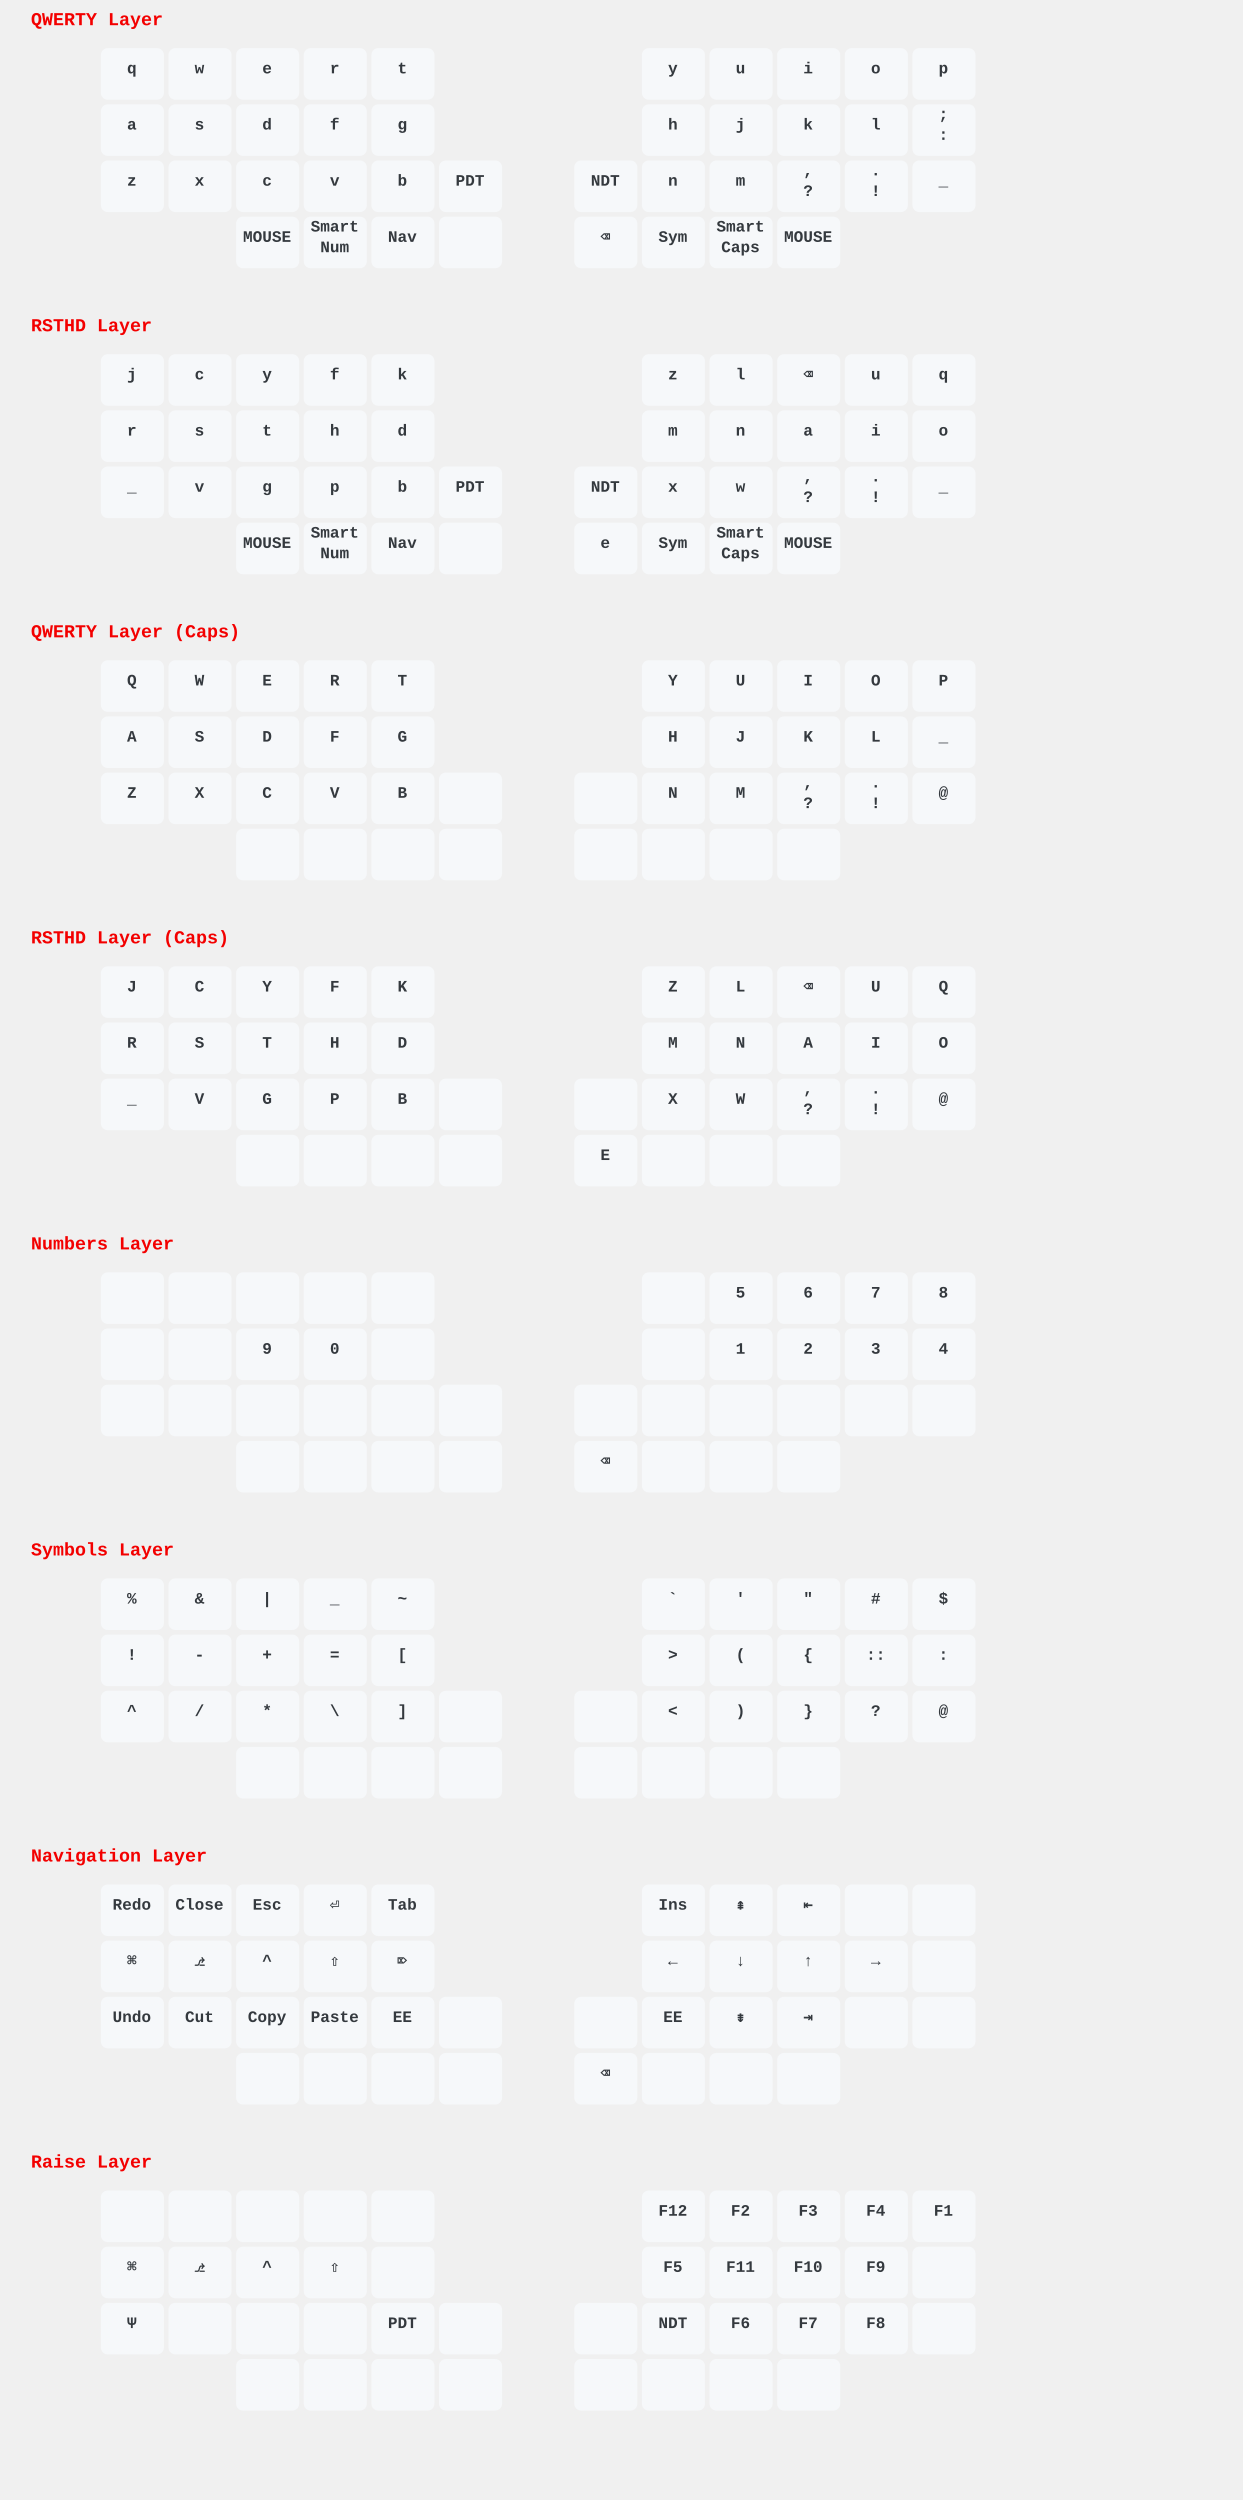
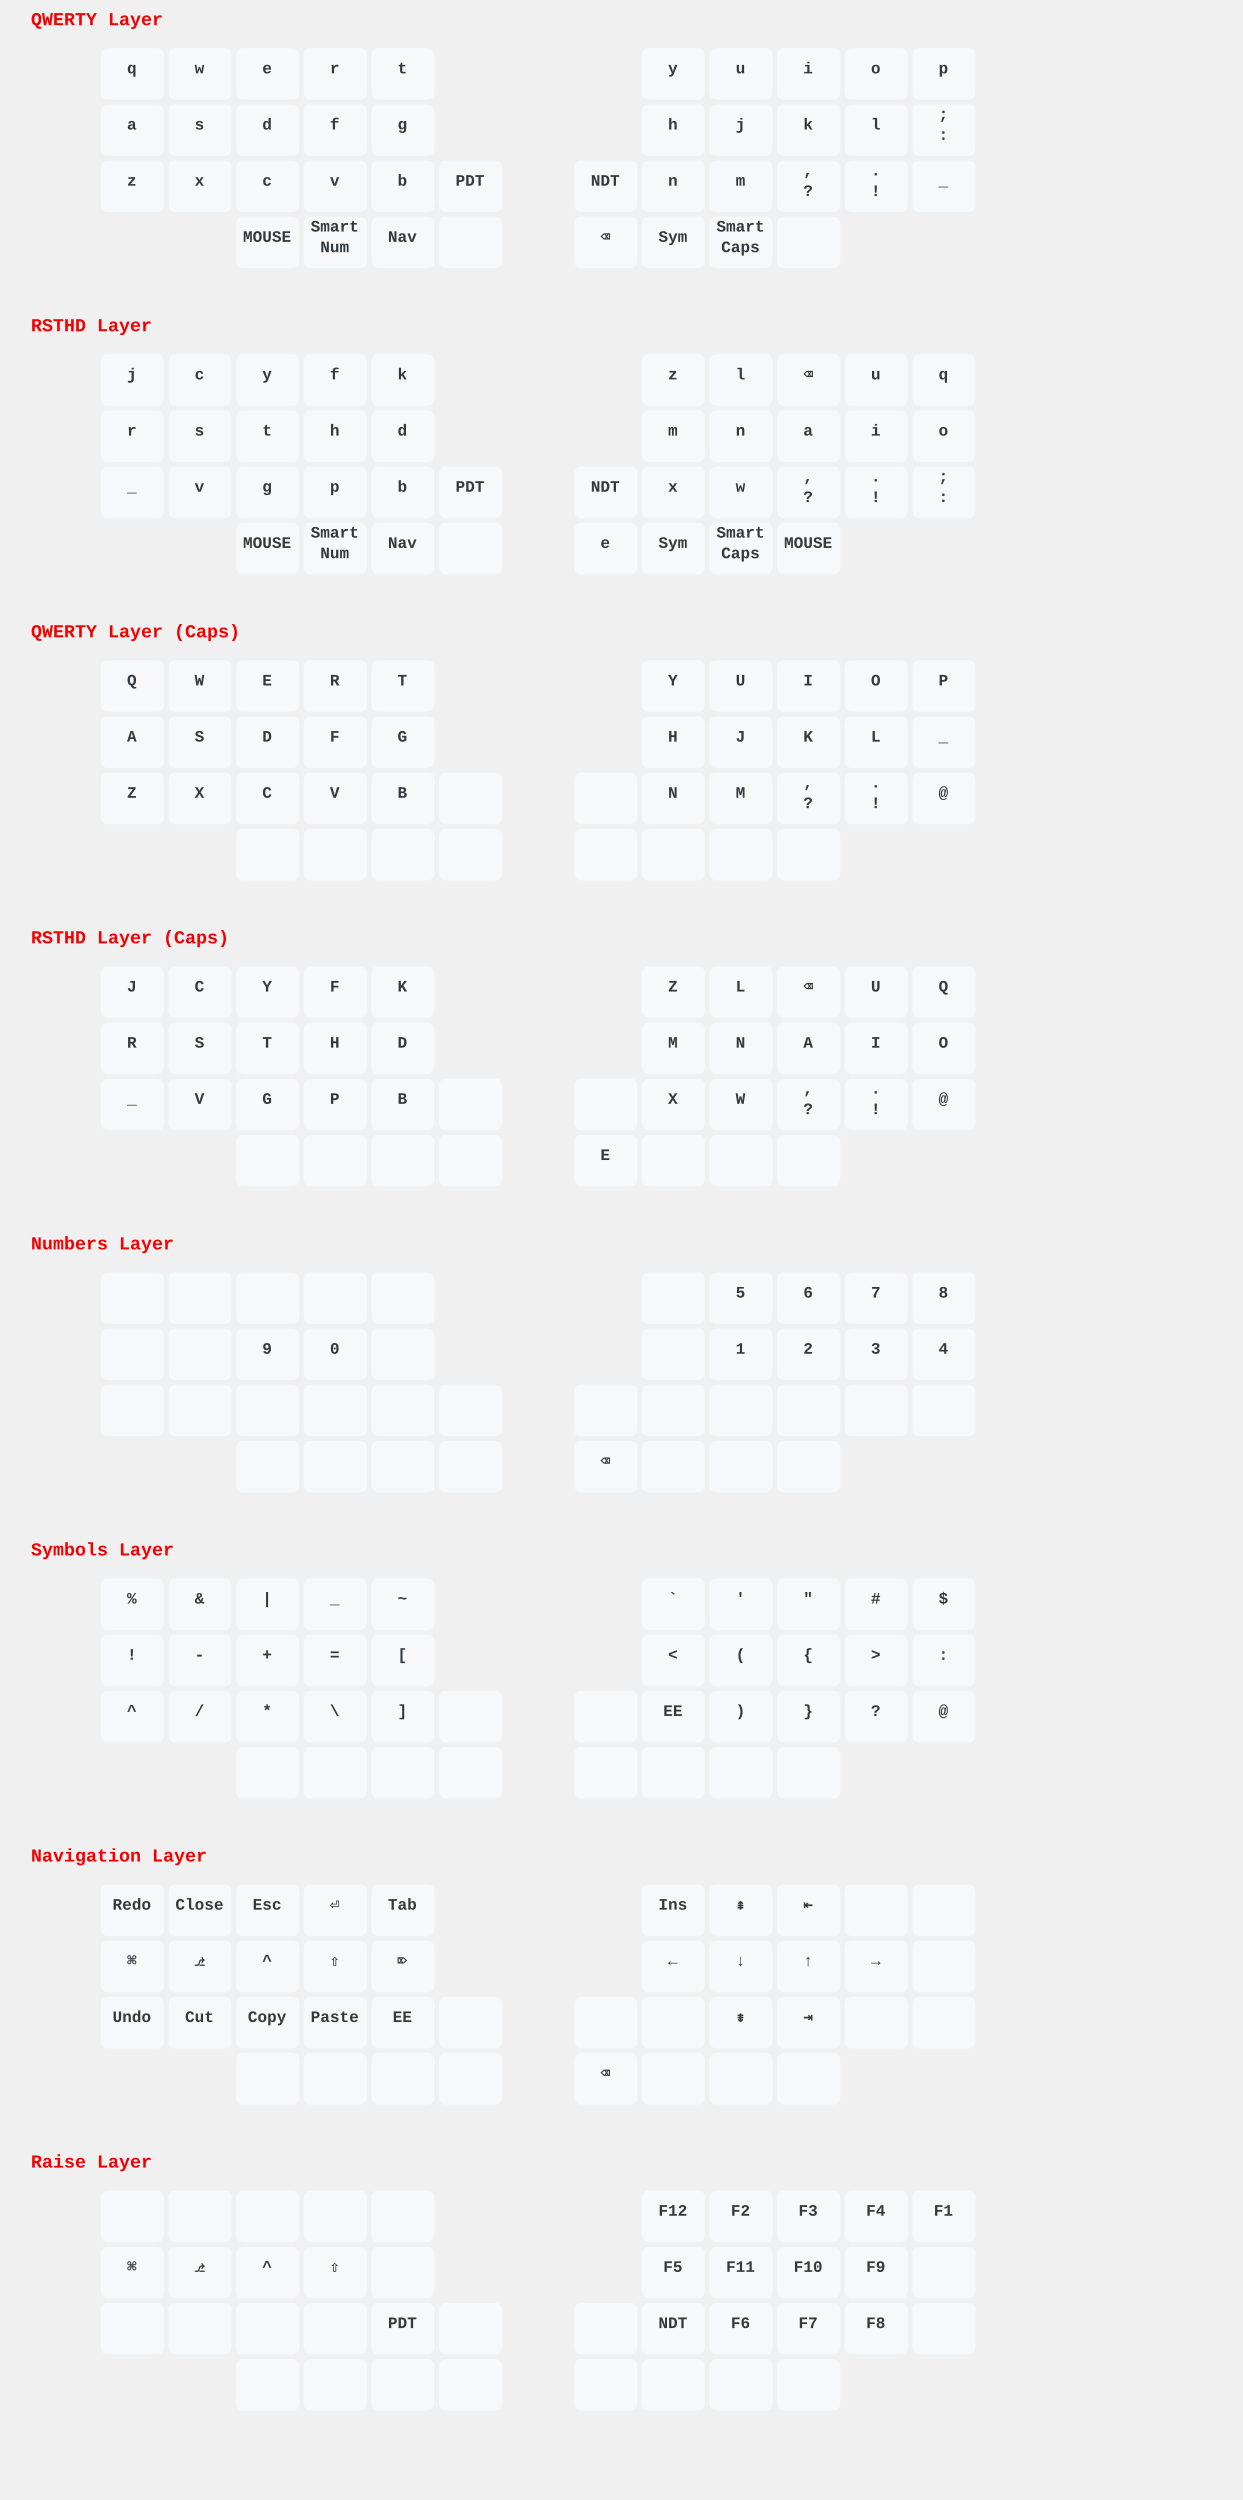
<svg xmlns="http://www.w3.org/2000/svg" width="1084" height="2181" viewBox="0 0 1084 2181">
  <style>

    svg {
        font-family: SFMono-Regular,Consolas,Liberation Mono,Menlo,monospace;
        font-size: 14px;
        font-kerning: normal;
        text-rendering: optimizeLegibility;
        fill: #34393e;
        font-weight: bold;
    }

    rect {
        fill: #f6f8fa;
    }

    .layertitle { 
        font-weight: bold;
        font-size: 16px; 
		fill: #F30000; 
	}

    .green {
        fill: #fdd;
    }

    .green {
        fill: #dfd;
    }

    .purple {
        fill: #ddf;
    }

    .yellow {
        fill: #ffd;
    }

    .blue {
        fill: #dff;
    }

    .pink {
        fill: #fdf;
    }

    .grey {
        fill: #ddd;
    }

    .red {
        fill: #fdd;
    }

    .none {
        fill: #fff;
        fill-opacity: 0.0;
    }

</style>
  <text x="27" y="22" text-anchor="left" class="layertitle">QWERTY Layer</text>
  <rect x="88" y="42" width="55" height="45" rx="6" ry="6" class="" />
  <text x="115" y="64" text-anchor="middle" class="key-text">q</text>
  <rect x="147" y="42" width="55" height="45" rx="6" ry="6" class="" />
  <text x="174" y="64" text-anchor="middle" class="key-text">w</text>
  <rect x="206" y="42" width="55" height="45" rx="6" ry="6" class="" />
  <text x="233" y="64" text-anchor="middle" class="key-text">e</text>
  <rect x="265" y="42" width="55" height="45" rx="6" ry="6" class="" />
  <text x="292" y="64" text-anchor="middle" class="key-text">r</text>
  <rect x="324" y="42" width="55" height="45" rx="6" ry="6" class="" />
  <text x="351" y="64" text-anchor="middle" class="key-text">t</text>
  <rect x="560" y="42" width="55" height="45" rx="6" ry="6" class="" />
  <text x="587" y="64" text-anchor="middle" class="key-text">y</text>
  <rect x="619" y="42" width="55" height="45" rx="6" ry="6" class="" />
  <text x="646" y="64" text-anchor="middle" class="key-text">u</text>
  <rect x="678" y="42" width="55" height="45" rx="6" ry="6" class="" />
  <text x="705" y="64" text-anchor="middle" class="key-text">i</text>
  <rect x="737" y="42" width="55" height="45" rx="6" ry="6" class="" />
  <text x="764" y="64" text-anchor="middle" class="key-text">o</text>
  <rect x="796" y="42" width="55" height="45" rx="6" ry="6" class="" />
  <text x="823" y="64" text-anchor="middle" class="key-text">p</text>
  <rect x="88" y="91" width="55" height="45" rx="6" ry="6" class="" />
  <text x="115" y="113" text-anchor="middle" class="key-text">a</text>
  <rect x="147" y="91" width="55" height="45" rx="6" ry="6" class="" />
  <text x="174" y="113" text-anchor="middle" class="key-text">s</text>
  <rect x="206" y="91" width="55" height="45" rx="6" ry="6" class="" />
  <text x="233" y="113" text-anchor="middle" class="key-text">d</text>
  <rect x="265" y="91" width="55" height="45" rx="6" ry="6" class="" />
  <text x="292" y="113" text-anchor="middle" class="key-text">f</text>
  <rect x="324" y="91" width="55" height="45" rx="6" ry="6" class="" />
  <text x="351" y="113" text-anchor="middle" class="key-text">g</text>
  <rect x="560" y="91" width="55" height="45" rx="6" ry="6" class="" />
  <text x="587" y="113" text-anchor="middle" class="key-text">h</text>
  <rect x="619" y="91" width="55" height="45" rx="6" ry="6" class="" />
  <text x="646" y="113" text-anchor="middle" class="key-text">j</text>
  <rect x="678" y="91" width="55" height="45" rx="6" ry="6" class="" />
  <text x="705" y="113" text-anchor="middle" class="key-text">k</text>
  <rect x="737" y="91" width="55" height="45" rx="6" ry="6" class="" />
  <text x="764" y="113" text-anchor="middle" class="key-text">l</text>
  <rect x="796" y="91" width="55" height="45" rx="6" ry="6" class="" />
  <text x="823" y="104" text-anchor="middle" class="key-text">;</text>
  <text x="823" y="122" text-anchor="middle" class="key-text">:</text>
  <rect x="88" y="140" width="55" height="45" rx="6" ry="6" class="" />
  <text x="115" y="162" text-anchor="middle" class="key-text">z</text>
  <rect x="147" y="140" width="55" height="45" rx="6" ry="6" class="" />
  <text x="174" y="162" text-anchor="middle" class="key-text">x</text>
  <rect x="206" y="140" width="55" height="45" rx="6" ry="6" class="" />
  <text x="233" y="162" text-anchor="middle" class="key-text">c</text>
  <rect x="265" y="140" width="55" height="45" rx="6" ry="6" class="" />
  <text x="292" y="162" text-anchor="middle" class="key-text">v</text>
  <rect x="324" y="140" width="55" height="45" rx="6" ry="6" class="" />
  <text x="351" y="162" text-anchor="middle" class="key-text">b</text>
  <rect x="383" y="140" width="55" height="45" rx="6" ry="6" class="" />
  <text x="410" y="162" text-anchor="middle" class="key-text">PDT</text>
  <rect x="501" y="140" width="55" height="45" rx="6" ry="6" class="" />
  <text x="528" y="162" text-anchor="middle" class="key-text">NDT</text>
  <rect x="560" y="140" width="55" height="45" rx="6" ry="6" class="" />
  <text x="587" y="162" text-anchor="middle" class="key-text">n</text>
  <rect x="619" y="140" width="55" height="45" rx="6" ry="6" class="" />
  <text x="646" y="162" text-anchor="middle" class="key-text">m</text>
  <rect x="678" y="140" width="55" height="45" rx="6" ry="6" class="" />
  <text x="705" y="153" text-anchor="middle" class="key-text">,</text>
  <text x="705" y="171" text-anchor="middle" class="key-text">?</text>
  <rect x="737" y="140" width="55" height="45" rx="6" ry="6" class="" />
  <text x="764" y="153" text-anchor="middle" class="key-text">.</text>
  <text x="764" y="171" text-anchor="middle" class="key-text">!</text>
  <rect x="796" y="140" width="55" height="45" rx="6" ry="6" class="" />
  <text x="823" y="162" text-anchor="middle" class="key-text">_</text>
  <rect x="206" y="189" width="55" height="45" rx="6" ry="6" class="" />
  <text x="233" y="211" text-anchor="middle" class="key-text">MOUSE</text>
  <rect x="265" y="189" width="55" height="45" rx="6" ry="6" class="" />
  <text x="292" y="202" text-anchor="middle" class="key-text">Smart</text>
  <text x="292" y="220" text-anchor="middle" class="key-text">Num</text>
  <rect x="324" y="189" width="55" height="45" rx="6" ry="6" class="" />
  <text x="351" y="211" text-anchor="middle" class="key-text">Nav</text>
  <rect x="383" y="189" width="55" height="45" rx="6" ry="6" class="" />
  <text x="410" y="211" text-anchor="middle" class="key-text" />
  <rect x="501" y="189" width="55" height="45" rx="6" ry="6" class="" />
  <text x="528" y="211" text-anchor="middle" class="key-text">⌫</text>
  <rect x="560" y="189" width="55" height="45" rx="6" ry="6" class="" />
  <text x="587" y="211" text-anchor="middle" class="key-text">Sym</text>
  <rect x="619" y="189" width="55" height="45" rx="6" ry="6" class="" />
  <text x="646" y="202" text-anchor="middle" class="key-text">Smart</text>
  <text x="646" y="220" text-anchor="middle" class="key-text">Caps</text>
  <rect x="678" y="189" width="55" height="45" rx="6" ry="6" class="" />
-   <text x="705" y="211" text-anchor="middle" class="key-text">MOUSE</text>
+   <text x="705" y="211" text-anchor="middle" class="key-text" />
  <text x="27" y="289" text-anchor="left" class="layertitle">RSTHD Layer</text>
  <rect x="88" y="309" width="55" height="45" rx="6" ry="6" class="" />
  <text x="115" y="331" text-anchor="middle" class="key-text">j</text>
  <rect x="147" y="309" width="55" height="45" rx="6" ry="6" class="" />
  <text x="174" y="331" text-anchor="middle" class="key-text">c</text>
  <rect x="206" y="309" width="55" height="45" rx="6" ry="6" class="" />
  <text x="233" y="331" text-anchor="middle" class="key-text">y</text>
  <rect x="265" y="309" width="55" height="45" rx="6" ry="6" class="" />
  <text x="292" y="331" text-anchor="middle" class="key-text">f</text>
  <rect x="324" y="309" width="55" height="45" rx="6" ry="6" class="" />
  <text x="351" y="331" text-anchor="middle" class="key-text">k</text>
  <rect x="560" y="309" width="55" height="45" rx="6" ry="6" class="" />
  <text x="587" y="331" text-anchor="middle" class="key-text">z</text>
  <rect x="619" y="309" width="55" height="45" rx="6" ry="6" class="" />
  <text x="646" y="331" text-anchor="middle" class="key-text">l</text>
  <rect x="678" y="309" width="55" height="45" rx="6" ry="6" class="" />
  <text x="705" y="331" text-anchor="middle" class="key-text">⌫</text>
  <rect x="737" y="309" width="55" height="45" rx="6" ry="6" class="" />
  <text x="764" y="331" text-anchor="middle" class="key-text">u</text>
  <rect x="796" y="309" width="55" height="45" rx="6" ry="6" class="" />
  <text x="823" y="331" text-anchor="middle" class="key-text">q</text>
  <rect x="88" y="358" width="55" height="45" rx="6" ry="6" class="" />
  <text x="115" y="380" text-anchor="middle" class="key-text">r</text>
  <rect x="147" y="358" width="55" height="45" rx="6" ry="6" class="" />
  <text x="174" y="380" text-anchor="middle" class="key-text">s</text>
  <rect x="206" y="358" width="55" height="45" rx="6" ry="6" class="" />
  <text x="233" y="380" text-anchor="middle" class="key-text">t</text>
  <rect x="265" y="358" width="55" height="45" rx="6" ry="6" class="" />
  <text x="292" y="380" text-anchor="middle" class="key-text">h</text>
  <rect x="324" y="358" width="55" height="45" rx="6" ry="6" class="" />
  <text x="351" y="380" text-anchor="middle" class="key-text">d</text>
  <rect x="560" y="358" width="55" height="45" rx="6" ry="6" class="" />
  <text x="587" y="380" text-anchor="middle" class="key-text">m</text>
  <rect x="619" y="358" width="55" height="45" rx="6" ry="6" class="" />
  <text x="646" y="380" text-anchor="middle" class="key-text">n</text>
  <rect x="678" y="358" width="55" height="45" rx="6" ry="6" class="" />
  <text x="705" y="380" text-anchor="middle" class="key-text">a</text>
  <rect x="737" y="358" width="55" height="45" rx="6" ry="6" class="" />
  <text x="764" y="380" text-anchor="middle" class="key-text">i</text>
  <rect x="796" y="358" width="55" height="45" rx="6" ry="6" class="" />
  <text x="823" y="380" text-anchor="middle" class="key-text">o</text>
  <rect x="88" y="407" width="55" height="45" rx="6" ry="6" class="" />
  <text x="115" y="429" text-anchor="middle" class="key-text">_</text>
  <rect x="147" y="407" width="55" height="45" rx="6" ry="6" class="" />
  <text x="174" y="429" text-anchor="middle" class="key-text">v</text>
  <rect x="206" y="407" width="55" height="45" rx="6" ry="6" class="" />
  <text x="233" y="429" text-anchor="middle" class="key-text">g</text>
  <rect x="265" y="407" width="55" height="45" rx="6" ry="6" class="" />
  <text x="292" y="429" text-anchor="middle" class="key-text">p</text>
  <rect x="324" y="407" width="55" height="45" rx="6" ry="6" class="" />
  <text x="351" y="429" text-anchor="middle" class="key-text">b</text>
  <rect x="383" y="407" width="55" height="45" rx="6" ry="6" class="" />
  <text x="410" y="429" text-anchor="middle" class="key-text">PDT</text>
  <rect x="501" y="407" width="55" height="45" rx="6" ry="6" class="" />
  <text x="528" y="429" text-anchor="middle" class="key-text">NDT</text>
  <rect x="560" y="407" width="55" height="45" rx="6" ry="6" class="" />
  <text x="587" y="429" text-anchor="middle" class="key-text">x</text>
  <rect x="619" y="407" width="55" height="45" rx="6" ry="6" class="" />
  <text x="646" y="429" text-anchor="middle" class="key-text">w</text>
  <rect x="678" y="407" width="55" height="45" rx="6" ry="6" class="" />
  <text x="705" y="420" text-anchor="middle" class="key-text">,</text>
  <text x="705" y="438" text-anchor="middle" class="key-text">?</text>
  <rect x="737" y="407" width="55" height="45" rx="6" ry="6" class="" />
  <text x="764" y="420" text-anchor="middle" class="key-text">.</text>
  <text x="764" y="438" text-anchor="middle" class="key-text">!</text>
  <rect x="796" y="407" width="55" height="45" rx="6" ry="6" class="" />
-   <text x="823" y="429" text-anchor="middle" class="key-text">_</text>
+   <text x="823" y="420" text-anchor="middle" class="key-text">;</text>
+   <text x="823" y="438" text-anchor="middle" class="key-text">:</text>
  <rect x="206" y="456" width="55" height="45" rx="6" ry="6" class="" />
  <text x="233" y="478" text-anchor="middle" class="key-text">MOUSE</text>
  <rect x="265" y="456" width="55" height="45" rx="6" ry="6" class="" />
  <text x="292" y="469" text-anchor="middle" class="key-text">Smart</text>
  <text x="292" y="487" text-anchor="middle" class="key-text">Num</text>
  <rect x="324" y="456" width="55" height="45" rx="6" ry="6" class="" />
  <text x="351" y="478" text-anchor="middle" class="key-text">Nav</text>
  <rect x="383" y="456" width="55" height="45" rx="6" ry="6" class="" />
  <text x="410" y="478" text-anchor="middle" class="key-text" />
  <rect x="501" y="456" width="55" height="45" rx="6" ry="6" class="" />
  <text x="528" y="478" text-anchor="middle" class="key-text">e</text>
  <rect x="560" y="456" width="55" height="45" rx="6" ry="6" class="" />
  <text x="587" y="478" text-anchor="middle" class="key-text">Sym</text>
  <rect x="619" y="456" width="55" height="45" rx="6" ry="6" class="" />
  <text x="646" y="469" text-anchor="middle" class="key-text">Smart</text>
  <text x="646" y="487" text-anchor="middle" class="key-text">Caps</text>
  <rect x="678" y="456" width="55" height="45" rx="6" ry="6" class="" />
  <text x="705" y="478" text-anchor="middle" class="key-text">MOUSE</text>
  <text x="27" y="556" text-anchor="left" class="layertitle">QWERTY Layer (Caps)</text>
  <rect x="88" y="576" width="55" height="45" rx="6" ry="6" class="" />
  <text x="115" y="598" text-anchor="middle" class="key-text">Q</text>
  <rect x="147" y="576" width="55" height="45" rx="6" ry="6" class="" />
  <text x="174" y="598" text-anchor="middle" class="key-text">W</text>
  <rect x="206" y="576" width="55" height="45" rx="6" ry="6" class="" />
  <text x="233" y="598" text-anchor="middle" class="key-text">E</text>
  <rect x="265" y="576" width="55" height="45" rx="6" ry="6" class="" />
  <text x="292" y="598" text-anchor="middle" class="key-text">R</text>
  <rect x="324" y="576" width="55" height="45" rx="6" ry="6" class="" />
  <text x="351" y="598" text-anchor="middle" class="key-text">T</text>
  <rect x="560" y="576" width="55" height="45" rx="6" ry="6" class="" />
  <text x="587" y="598" text-anchor="middle" class="key-text">Y</text>
  <rect x="619" y="576" width="55" height="45" rx="6" ry="6" class="" />
  <text x="646" y="598" text-anchor="middle" class="key-text">U</text>
  <rect x="678" y="576" width="55" height="45" rx="6" ry="6" class="" />
  <text x="705" y="598" text-anchor="middle" class="key-text">I</text>
  <rect x="737" y="576" width="55" height="45" rx="6" ry="6" class="" />
  <text x="764" y="598" text-anchor="middle" class="key-text">O</text>
  <rect x="796" y="576" width="55" height="45" rx="6" ry="6" class="" />
  <text x="823" y="598" text-anchor="middle" class="key-text">P</text>
  <rect x="88" y="625" width="55" height="45" rx="6" ry="6" class="" />
  <text x="115" y="647" text-anchor="middle" class="key-text">A</text>
  <rect x="147" y="625" width="55" height="45" rx="6" ry="6" class="" />
  <text x="174" y="647" text-anchor="middle" class="key-text">S</text>
  <rect x="206" y="625" width="55" height="45" rx="6" ry="6" class="" />
  <text x="233" y="647" text-anchor="middle" class="key-text">D</text>
  <rect x="265" y="625" width="55" height="45" rx="6" ry="6" class="" />
  <text x="292" y="647" text-anchor="middle" class="key-text">F</text>
  <rect x="324" y="625" width="55" height="45" rx="6" ry="6" class="" />
  <text x="351" y="647" text-anchor="middle" class="key-text">G</text>
  <rect x="560" y="625" width="55" height="45" rx="6" ry="6" class="" />
  <text x="587" y="647" text-anchor="middle" class="key-text">H</text>
  <rect x="619" y="625" width="55" height="45" rx="6" ry="6" class="" />
  <text x="646" y="647" text-anchor="middle" class="key-text">J</text>
  <rect x="678" y="625" width="55" height="45" rx="6" ry="6" class="" />
  <text x="705" y="647" text-anchor="middle" class="key-text">K</text>
  <rect x="737" y="625" width="55" height="45" rx="6" ry="6" class="" />
  <text x="764" y="647" text-anchor="middle" class="key-text">L</text>
  <rect x="796" y="625" width="55" height="45" rx="6" ry="6" class="" />
  <text x="823" y="647" text-anchor="middle" class="key-text">_</text>
  <rect x="88" y="674" width="55" height="45" rx="6" ry="6" class="" />
  <text x="115" y="696" text-anchor="middle" class="key-text">Z</text>
  <rect x="147" y="674" width="55" height="45" rx="6" ry="6" class="" />
  <text x="174" y="696" text-anchor="middle" class="key-text">X</text>
  <rect x="206" y="674" width="55" height="45" rx="6" ry="6" class="" />
  <text x="233" y="696" text-anchor="middle" class="key-text">C</text>
  <rect x="265" y="674" width="55" height="45" rx="6" ry="6" class="" />
  <text x="292" y="696" text-anchor="middle" class="key-text">V</text>
  <rect x="324" y="674" width="55" height="45" rx="6" ry="6" class="" />
  <text x="351" y="696" text-anchor="middle" class="key-text">B</text>
  <rect x="383" y="674" width="55" height="45" rx="6" ry="6" class="" />
  <text x="410" y="696" text-anchor="middle" class="key-text" />
  <rect x="501" y="674" width="55" height="45" rx="6" ry="6" class="" />
  <text x="528" y="696" text-anchor="middle" class="key-text" />
  <rect x="560" y="674" width="55" height="45" rx="6" ry="6" class="" />
  <text x="587" y="696" text-anchor="middle" class="key-text">N</text>
  <rect x="619" y="674" width="55" height="45" rx="6" ry="6" class="" />
  <text x="646" y="696" text-anchor="middle" class="key-text">M</text>
  <rect x="678" y="674" width="55" height="45" rx="6" ry="6" class="" />
  <text x="705" y="687" text-anchor="middle" class="key-text">,</text>
  <text x="705" y="705" text-anchor="middle" class="key-text">?</text>
  <rect x="737" y="674" width="55" height="45" rx="6" ry="6" class="" />
  <text x="764" y="687" text-anchor="middle" class="key-text">.</text>
  <text x="764" y="705" text-anchor="middle" class="key-text">!</text>
  <rect x="796" y="674" width="55" height="45" rx="6" ry="6" class="" />
  <text x="823" y="696" text-anchor="middle" class="key-text">@</text>
  <rect x="206" y="723" width="55" height="45" rx="6" ry="6" class="" />
  <text x="233" y="745" text-anchor="middle" class="key-text" />
  <rect x="265" y="723" width="55" height="45" rx="6" ry="6" class="" />
  <text x="292" y="745" text-anchor="middle" class="key-text" />
  <rect x="324" y="723" width="55" height="45" rx="6" ry="6" class="" />
  <text x="351" y="745" text-anchor="middle" class="key-text" />
  <rect x="383" y="723" width="55" height="45" rx="6" ry="6" class="" />
  <text x="410" y="745" text-anchor="middle" class="key-text" />
  <rect x="501" y="723" width="55" height="45" rx="6" ry="6" class="" />
  <text x="528" y="745" text-anchor="middle" class="key-text" />
  <rect x="560" y="723" width="55" height="45" rx="6" ry="6" class="" />
  <text x="587" y="745" text-anchor="middle" class="key-text" />
  <rect x="619" y="723" width="55" height="45" rx="6" ry="6" class="" />
  <text x="646" y="745" text-anchor="middle" class="key-text" />
  <rect x="678" y="723" width="55" height="45" rx="6" ry="6" class="" />
  <text x="705" y="745" text-anchor="middle" class="key-text" />
  <text x="27" y="823" text-anchor="left" class="layertitle">RSTHD Layer (Caps)</text>
  <rect x="88" y="843" width="55" height="45" rx="6" ry="6" class="" />
  <text x="115" y="865" text-anchor="middle" class="key-text">J</text>
  <rect x="147" y="843" width="55" height="45" rx="6" ry="6" class="" />
  <text x="174" y="865" text-anchor="middle" class="key-text">C</text>
  <rect x="206" y="843" width="55" height="45" rx="6" ry="6" class="" />
  <text x="233" y="865" text-anchor="middle" class="key-text">Y</text>
  <rect x="265" y="843" width="55" height="45" rx="6" ry="6" class="" />
  <text x="292" y="865" text-anchor="middle" class="key-text">F</text>
  <rect x="324" y="843" width="55" height="45" rx="6" ry="6" class="" />
  <text x="351" y="865" text-anchor="middle" class="key-text">K</text>
  <rect x="560" y="843" width="55" height="45" rx="6" ry="6" class="" />
  <text x="587" y="865" text-anchor="middle" class="key-text">Z</text>
  <rect x="619" y="843" width="55" height="45" rx="6" ry="6" class="" />
  <text x="646" y="865" text-anchor="middle" class="key-text">L</text>
  <rect x="678" y="843" width="55" height="45" rx="6" ry="6" class="" />
  <text x="705" y="865" text-anchor="middle" class="key-text">⌫</text>
  <rect x="737" y="843" width="55" height="45" rx="6" ry="6" class="" />
  <text x="764" y="865" text-anchor="middle" class="key-text">U</text>
  <rect x="796" y="843" width="55" height="45" rx="6" ry="6" class="" />
  <text x="823" y="865" text-anchor="middle" class="key-text">Q</text>
  <rect x="88" y="892" width="55" height="45" rx="6" ry="6" class="" />
  <text x="115" y="914" text-anchor="middle" class="key-text">R</text>
  <rect x="147" y="892" width="55" height="45" rx="6" ry="6" class="" />
  <text x="174" y="914" text-anchor="middle" class="key-text">S</text>
  <rect x="206" y="892" width="55" height="45" rx="6" ry="6" class="" />
  <text x="233" y="914" text-anchor="middle" class="key-text">T</text>
  <rect x="265" y="892" width="55" height="45" rx="6" ry="6" class="" />
  <text x="292" y="914" text-anchor="middle" class="key-text">H</text>
  <rect x="324" y="892" width="55" height="45" rx="6" ry="6" class="" />
  <text x="351" y="914" text-anchor="middle" class="key-text">D</text>
  <rect x="560" y="892" width="55" height="45" rx="6" ry="6" class="" />
  <text x="587" y="914" text-anchor="middle" class="key-text">M</text>
  <rect x="619" y="892" width="55" height="45" rx="6" ry="6" class="" />
  <text x="646" y="914" text-anchor="middle" class="key-text">N</text>
  <rect x="678" y="892" width="55" height="45" rx="6" ry="6" class="" />
  <text x="705" y="914" text-anchor="middle" class="key-text">A</text>
  <rect x="737" y="892" width="55" height="45" rx="6" ry="6" class="" />
  <text x="764" y="914" text-anchor="middle" class="key-text">I</text>
  <rect x="796" y="892" width="55" height="45" rx="6" ry="6" class="" />
  <text x="823" y="914" text-anchor="middle" class="key-text">O</text>
  <rect x="88" y="941" width="55" height="45" rx="6" ry="6" class="" />
  <text x="115" y="963" text-anchor="middle" class="key-text">_</text>
  <rect x="147" y="941" width="55" height="45" rx="6" ry="6" class="" />
  <text x="174" y="963" text-anchor="middle" class="key-text">V</text>
  <rect x="206" y="941" width="55" height="45" rx="6" ry="6" class="" />
  <text x="233" y="963" text-anchor="middle" class="key-text">G</text>
  <rect x="265" y="941" width="55" height="45" rx="6" ry="6" class="" />
  <text x="292" y="963" text-anchor="middle" class="key-text">P</text>
  <rect x="324" y="941" width="55" height="45" rx="6" ry="6" class="" />
  <text x="351" y="963" text-anchor="middle" class="key-text">B</text>
  <rect x="383" y="941" width="55" height="45" rx="6" ry="6" class="" />
  <text x="410" y="963" text-anchor="middle" class="key-text" />
  <rect x="501" y="941" width="55" height="45" rx="6" ry="6" class="" />
  <text x="528" y="963" text-anchor="middle" class="key-text" />
  <rect x="560" y="941" width="55" height="45" rx="6" ry="6" class="" />
  <text x="587" y="963" text-anchor="middle" class="key-text">X</text>
  <rect x="619" y="941" width="55" height="45" rx="6" ry="6" class="" />
  <text x="646" y="963" text-anchor="middle" class="key-text">W</text>
  <rect x="678" y="941" width="55" height="45" rx="6" ry="6" class="" />
  <text x="705" y="954" text-anchor="middle" class="key-text">,</text>
  <text x="705" y="972" text-anchor="middle" class="key-text">?</text>
  <rect x="737" y="941" width="55" height="45" rx="6" ry="6" class="" />
  <text x="764" y="954" text-anchor="middle" class="key-text">.</text>
  <text x="764" y="972" text-anchor="middle" class="key-text">!</text>
  <rect x="796" y="941" width="55" height="45" rx="6" ry="6" class="" />
  <text x="823" y="963" text-anchor="middle" class="key-text">@</text>
  <rect x="206" y="990" width="55" height="45" rx="6" ry="6" class="" />
  <text x="233" y="1012" text-anchor="middle" class="key-text" />
  <rect x="265" y="990" width="55" height="45" rx="6" ry="6" class="" />
  <text x="292" y="1012" text-anchor="middle" class="key-text" />
  <rect x="324" y="990" width="55" height="45" rx="6" ry="6" class="" />
  <text x="351" y="1012" text-anchor="middle" class="key-text" />
  <rect x="383" y="990" width="55" height="45" rx="6" ry="6" class="" />
  <text x="410" y="1012" text-anchor="middle" class="key-text" />
  <rect x="501" y="990" width="55" height="45" rx="6" ry="6" class="" />
  <text x="528" y="1012" text-anchor="middle" class="key-text">E</text>
  <rect x="560" y="990" width="55" height="45" rx="6" ry="6" class="" />
  <text x="587" y="1012" text-anchor="middle" class="key-text" />
  <rect x="619" y="990" width="55" height="45" rx="6" ry="6" class="" />
  <text x="646" y="1012" text-anchor="middle" class="key-text" />
  <rect x="678" y="990" width="55" height="45" rx="6" ry="6" class="" />
  <text x="705" y="1012" text-anchor="middle" class="key-text" />
  <text x="27" y="1090" text-anchor="left" class="layertitle">Numbers Layer</text>
  <rect x="88" y="1110" width="55" height="45" rx="6" ry="6" class="" />
  <text x="115" y="1132" text-anchor="middle" class="key-text" />
  <rect x="147" y="1110" width="55" height="45" rx="6" ry="6" class="" />
  <text x="174" y="1132" text-anchor="middle" class="key-text" />
  <rect x="206" y="1110" width="55" height="45" rx="6" ry="6" class="" />
  <text x="233" y="1132" text-anchor="middle" class="key-text" />
  <rect x="265" y="1110" width="55" height="45" rx="6" ry="6" class="" />
  <text x="292" y="1132" text-anchor="middle" class="key-text" />
  <rect x="324" y="1110" width="55" height="45" rx="6" ry="6" class="" />
  <text x="351" y="1132" text-anchor="middle" class="key-text" />
  <rect x="560" y="1110" width="55" height="45" rx="6" ry="6" class="" />
  <text x="587" y="1132" text-anchor="middle" class="key-text" />
  <rect x="619" y="1110" width="55" height="45" rx="6" ry="6" class="" />
  <text x="646" y="1132" text-anchor="middle" class="key-text">5</text>
  <rect x="678" y="1110" width="55" height="45" rx="6" ry="6" class="" />
  <text x="705" y="1132" text-anchor="middle" class="key-text">6</text>
  <rect x="737" y="1110" width="55" height="45" rx="6" ry="6" class="" />
  <text x="764" y="1132" text-anchor="middle" class="key-text">7</text>
  <rect x="796" y="1110" width="55" height="45" rx="6" ry="6" class="" />
  <text x="823" y="1132" text-anchor="middle" class="key-text">8</text>
  <rect x="88" y="1159" width="55" height="45" rx="6" ry="6" class="" />
  <text x="115" y="1181" text-anchor="middle" class="key-text" />
  <rect x="147" y="1159" width="55" height="45" rx="6" ry="6" class="" />
  <text x="174" y="1181" text-anchor="middle" class="key-text" />
  <rect x="206" y="1159" width="55" height="45" rx="6" ry="6" class="" />
  <text x="233" y="1181" text-anchor="middle" class="key-text">9</text>
  <rect x="265" y="1159" width="55" height="45" rx="6" ry="6" class="" />
  <text x="292" y="1181" text-anchor="middle" class="key-text">0</text>
  <rect x="324" y="1159" width="55" height="45" rx="6" ry="6" class="" />
  <text x="351" y="1181" text-anchor="middle" class="key-text" />
  <rect x="560" y="1159" width="55" height="45" rx="6" ry="6" class="" />
  <text x="587" y="1181" text-anchor="middle" class="key-text" />
  <rect x="619" y="1159" width="55" height="45" rx="6" ry="6" class="" />
  <text x="646" y="1181" text-anchor="middle" class="key-text">1</text>
  <rect x="678" y="1159" width="55" height="45" rx="6" ry="6" class="" />
  <text x="705" y="1181" text-anchor="middle" class="key-text">2</text>
  <rect x="737" y="1159" width="55" height="45" rx="6" ry="6" class="" />
  <text x="764" y="1181" text-anchor="middle" class="key-text">3</text>
  <rect x="796" y="1159" width="55" height="45" rx="6" ry="6" class="" />
  <text x="823" y="1181" text-anchor="middle" class="key-text">4</text>
  <rect x="88" y="1208" width="55" height="45" rx="6" ry="6" class="" />
  <text x="115" y="1230" text-anchor="middle" class="key-text" />
  <rect x="147" y="1208" width="55" height="45" rx="6" ry="6" class="" />
  <text x="174" y="1230" text-anchor="middle" class="key-text" />
  <rect x="206" y="1208" width="55" height="45" rx="6" ry="6" class="" />
  <text x="233" y="1230" text-anchor="middle" class="key-text" />
  <rect x="265" y="1208" width="55" height="45" rx="6" ry="6" class="" />
  <text x="292" y="1230" text-anchor="middle" class="key-text" />
  <rect x="324" y="1208" width="55" height="45" rx="6" ry="6" class="" />
  <text x="351" y="1230" text-anchor="middle" class="key-text" />
  <rect x="383" y="1208" width="55" height="45" rx="6" ry="6" class="" />
  <text x="410" y="1230" text-anchor="middle" class="key-text" />
  <rect x="501" y="1208" width="55" height="45" rx="6" ry="6" class="" />
  <text x="528" y="1230" text-anchor="middle" class="key-text" />
  <rect x="560" y="1208" width="55" height="45" rx="6" ry="6" class="" />
  <text x="587" y="1230" text-anchor="middle" class="key-text" />
  <rect x="619" y="1208" width="55" height="45" rx="6" ry="6" class="" />
  <text x="646" y="1230" text-anchor="middle" class="key-text" />
  <rect x="678" y="1208" width="55" height="45" rx="6" ry="6" class="" />
  <text x="705" y="1230" text-anchor="middle" class="key-text" />
  <rect x="737" y="1208" width="55" height="45" rx="6" ry="6" class="" />
  <text x="764" y="1230" text-anchor="middle" class="key-text" />
  <rect x="796" y="1208" width="55" height="45" rx="6" ry="6" class="" />
  <text x="823" y="1230" text-anchor="middle" class="key-text" />
  <rect x="206" y="1257" width="55" height="45" rx="6" ry="6" class="" />
  <text x="233" y="1279" text-anchor="middle" class="key-text" />
  <rect x="265" y="1257" width="55" height="45" rx="6" ry="6" class="" />
  <text x="292" y="1279" text-anchor="middle" class="key-text" />
  <rect x="324" y="1257" width="55" height="45" rx="6" ry="6" class="" />
  <text x="351" y="1279" text-anchor="middle" class="key-text" />
  <rect x="383" y="1257" width="55" height="45" rx="6" ry="6" class="" />
  <text x="410" y="1279" text-anchor="middle" class="key-text" />
  <rect x="501" y="1257" width="55" height="45" rx="6" ry="6" class="" />
  <text x="528" y="1279" text-anchor="middle" class="key-text">⌫</text>
  <rect x="560" y="1257" width="55" height="45" rx="6" ry="6" class="" />
  <text x="587" y="1279" text-anchor="middle" class="key-text" />
  <rect x="619" y="1257" width="55" height="45" rx="6" ry="6" class="" />
  <text x="646" y="1279" text-anchor="middle" class="key-text" />
  <rect x="678" y="1257" width="55" height="45" rx="6" ry="6" class="" />
  <text x="705" y="1279" text-anchor="middle" class="key-text" />
  <text x="27" y="1357" text-anchor="left" class="layertitle">Symbols Layer</text>
  <rect x="88" y="1377" width="55" height="45" rx="6" ry="6" class="" />
  <text x="115" y="1399" text-anchor="middle" class="key-text">%</text>
  <rect x="147" y="1377" width="55" height="45" rx="6" ry="6" class="" />
  <text x="174" y="1399" text-anchor="middle" class="key-text">&amp;</text>
  <rect x="206" y="1377" width="55" height="45" rx="6" ry="6" class="" />
  <text x="233" y="1399" text-anchor="middle" class="key-text">|</text>
  <rect x="265" y="1377" width="55" height="45" rx="6" ry="6" class="" />
  <text x="292" y="1399" text-anchor="middle" class="key-text">_</text>
  <rect x="324" y="1377" width="55" height="45" rx="6" ry="6" class="" />
  <text x="351" y="1399" text-anchor="middle" class="key-text">~</text>
  <rect x="560" y="1377" width="55" height="45" rx="6" ry="6" class="" />
  <text x="587" y="1399" text-anchor="middle" class="key-text">`</text>
  <rect x="619" y="1377" width="55" height="45" rx="6" ry="6" class="" />
  <text x="646" y="1399" text-anchor="middle" class="key-text">'</text>
  <rect x="678" y="1377" width="55" height="45" rx="6" ry="6" class="" />
  <text x="705" y="1399" text-anchor="middle" class="key-text">"</text>
  <rect x="737" y="1377" width="55" height="45" rx="6" ry="6" class="" />
  <text x="764" y="1399" text-anchor="middle" class="key-text">#</text>
  <rect x="796" y="1377" width="55" height="45" rx="6" ry="6" class="" />
  <text x="823" y="1399" text-anchor="middle" class="key-text">$</text>
  <rect x="88" y="1426" width="55" height="45" rx="6" ry="6" class="" />
  <text x="115" y="1448" text-anchor="middle" class="key-text">!</text>
  <rect x="147" y="1426" width="55" height="45" rx="6" ry="6" class="" />
  <text x="174" y="1448" text-anchor="middle" class="key-text">-</text>
  <rect x="206" y="1426" width="55" height="45" rx="6" ry="6" class="" />
  <text x="233" y="1448" text-anchor="middle" class="key-text">+</text>
  <rect x="265" y="1426" width="55" height="45" rx="6" ry="6" class="" />
  <text x="292" y="1448" text-anchor="middle" class="key-text">=</text>
  <rect x="324" y="1426" width="55" height="45" rx="6" ry="6" class="" />
  <text x="351" y="1448" text-anchor="middle" class="key-text">[</text>
  <rect x="560" y="1426" width="55" height="45" rx="6" ry="6" class="" />
-   <text x="587" y="1448" text-anchor="middle" class="key-text">&gt;</text>
+   <text x="587" y="1448" text-anchor="middle" class="key-text">&lt;</text>
  <rect x="619" y="1426" width="55" height="45" rx="6" ry="6" class="" />
  <text x="646" y="1448" text-anchor="middle" class="key-text">(</text>
  <rect x="678" y="1426" width="55" height="45" rx="6" ry="6" class="" />
  <text x="705" y="1448" text-anchor="middle" class="key-text">{</text>
  <rect x="737" y="1426" width="55" height="45" rx="6" ry="6" class="" />
-   <text x="764" y="1448" text-anchor="middle" class="key-text">::</text>
+   <text x="764" y="1448" text-anchor="middle" class="key-text">&gt;</text>
  <rect x="796" y="1426" width="55" height="45" rx="6" ry="6" class="" />
  <text x="823" y="1448" text-anchor="middle" class="key-text">:</text>
  <rect x="88" y="1475" width="55" height="45" rx="6" ry="6" class="" />
  <text x="115" y="1497" text-anchor="middle" class="key-text">^</text>
  <rect x="147" y="1475" width="55" height="45" rx="6" ry="6" class="" />
  <text x="174" y="1497" text-anchor="middle" class="key-text">/</text>
  <rect x="206" y="1475" width="55" height="45" rx="6" ry="6" class="" />
  <text x="233" y="1497" text-anchor="middle" class="key-text">*</text>
  <rect x="265" y="1475" width="55" height="45" rx="6" ry="6" class="" />
  <text x="292" y="1497" text-anchor="middle" class="key-text">\</text>
  <rect x="324" y="1475" width="55" height="45" rx="6" ry="6" class="" />
  <text x="351" y="1497" text-anchor="middle" class="key-text">]</text>
  <rect x="383" y="1475" width="55" height="45" rx="6" ry="6" class="" />
  <text x="410" y="1497" text-anchor="middle" class="key-text" />
  <rect x="501" y="1475" width="55" height="45" rx="6" ry="6" class="" />
  <text x="528" y="1497" text-anchor="middle" class="key-text" />
  <rect x="560" y="1475" width="55" height="45" rx="6" ry="6" class="" />
-   <text x="587" y="1497" text-anchor="middle" class="key-text">&lt;</text>
+   <text x="587" y="1497" text-anchor="middle" class="key-text">EE</text>
  <rect x="619" y="1475" width="55" height="45" rx="6" ry="6" class="" />
  <text x="646" y="1497" text-anchor="middle" class="key-text">)</text>
  <rect x="678" y="1475" width="55" height="45" rx="6" ry="6" class="" />
  <text x="705" y="1497" text-anchor="middle" class="key-text">}</text>
  <rect x="737" y="1475" width="55" height="45" rx="6" ry="6" class="" />
  <text x="764" y="1497" text-anchor="middle" class="key-text">?</text>
  <rect x="796" y="1475" width="55" height="45" rx="6" ry="6" class="" />
  <text x="823" y="1497" text-anchor="middle" class="key-text">@</text>
  <rect x="206" y="1524" width="55" height="45" rx="6" ry="6" class="" />
  <text x="233" y="1546" text-anchor="middle" class="key-text" />
  <rect x="265" y="1524" width="55" height="45" rx="6" ry="6" class="" />
  <text x="292" y="1546" text-anchor="middle" class="key-text" />
  <rect x="324" y="1524" width="55" height="45" rx="6" ry="6" class="" />
  <text x="351" y="1546" text-anchor="middle" class="key-text" />
  <rect x="383" y="1524" width="55" height="45" rx="6" ry="6" class="" />
  <text x="410" y="1546" text-anchor="middle" class="key-text" />
  <rect x="501" y="1524" width="55" height="45" rx="6" ry="6" class="" />
  <text x="528" y="1546" text-anchor="middle" class="key-text" />
  <rect x="560" y="1524" width="55" height="45" rx="6" ry="6" class="" />
  <text x="587" y="1546" text-anchor="middle" class="key-text" />
  <rect x="619" y="1524" width="55" height="45" rx="6" ry="6" class="" />
  <text x="646" y="1546" text-anchor="middle" class="key-text" />
  <rect x="678" y="1524" width="55" height="45" rx="6" ry="6" class="" />
  <text x="705" y="1546" text-anchor="middle" class="key-text" />
  <text x="27" y="1624" text-anchor="left" class="layertitle">Navigation Layer</text>
  <rect x="88" y="1644" width="55" height="45" rx="6" ry="6" class="" />
  <text x="115" y="1666" text-anchor="middle" class="key-text">Redo</text>
  <rect x="147" y="1644" width="55" height="45" rx="6" ry="6" class="" />
  <text x="174" y="1666" text-anchor="middle" class="key-text">Close</text>
  <rect x="206" y="1644" width="55" height="45" rx="6" ry="6" class="" />
  <text x="233" y="1666" text-anchor="middle" class="key-text">Esc</text>
  <rect x="265" y="1644" width="55" height="45" rx="6" ry="6" class="" />
  <text x="292" y="1666" text-anchor="middle" class="key-text">⏎</text>
  <rect x="324" y="1644" width="55" height="45" rx="6" ry="6" class="" />
  <text x="351" y="1666" text-anchor="middle" class="key-text">Tab</text>
  <rect x="560" y="1644" width="55" height="45" rx="6" ry="6" class="" />
  <text x="587" y="1666" text-anchor="middle" class="key-text">Ins</text>
  <rect x="619" y="1644" width="55" height="45" rx="6" ry="6" class="" />
  <text x="646" y="1666" text-anchor="middle" class="key-text">⇞</text>
  <rect x="678" y="1644" width="55" height="45" rx="6" ry="6" class="" />
  <text x="705" y="1666" text-anchor="middle" class="key-text">⇤</text>
  <rect x="737" y="1644" width="55" height="45" rx="6" ry="6" class="" />
  <text x="764" y="1666" text-anchor="middle" class="key-text" />
  <rect x="796" y="1644" width="55" height="45" rx="6" ry="6" class="" />
  <text x="823" y="1666" text-anchor="middle" class="key-text" />
  <rect x="88" y="1693" width="55" height="45" rx="6" ry="6" class="" />
  <text x="115" y="1715" text-anchor="middle" class="key-text">⌘</text>
  <rect x="147" y="1693" width="55" height="45" rx="6" ry="6" class="" />
  <text x="174" y="1715" text-anchor="middle" class="key-text">⎇</text>
  <rect x="206" y="1693" width="55" height="45" rx="6" ry="6" class="" />
  <text x="233" y="1715" text-anchor="middle" class="key-text">^</text>
  <rect x="265" y="1693" width="55" height="45" rx="6" ry="6" class="" />
  <text x="292" y="1715" text-anchor="middle" class="key-text">⇧</text>
  <rect x="324" y="1693" width="55" height="45" rx="6" ry="6" class="" />
  <text x="351" y="1715" text-anchor="middle" class="key-text">⌦</text>
  <rect x="560" y="1693" width="55" height="45" rx="6" ry="6" class="" />
  <text x="587" y="1715" text-anchor="middle" class="key-text">←</text>
  <rect x="619" y="1693" width="55" height="45" rx="6" ry="6" class="" />
  <text x="646" y="1715" text-anchor="middle" class="key-text">↓</text>
  <rect x="678" y="1693" width="55" height="45" rx="6" ry="6" class="" />
  <text x="705" y="1715" text-anchor="middle" class="key-text">↑</text>
  <rect x="737" y="1693" width="55" height="45" rx="6" ry="6" class="" />
  <text x="764" y="1715" text-anchor="middle" class="key-text">→</text>
  <rect x="796" y="1693" width="55" height="45" rx="6" ry="6" class="" />
  <text x="823" y="1715" text-anchor="middle" class="key-text" />
  <rect x="88" y="1742" width="55" height="45" rx="6" ry="6" class="" />
  <text x="115" y="1764" text-anchor="middle" class="key-text">Undo</text>
  <rect x="147" y="1742" width="55" height="45" rx="6" ry="6" class="" />
  <text x="174" y="1764" text-anchor="middle" class="key-text">Cut</text>
  <rect x="206" y="1742" width="55" height="45" rx="6" ry="6" class="" />
  <text x="233" y="1764" text-anchor="middle" class="key-text">Copy</text>
  <rect x="265" y="1742" width="55" height="45" rx="6" ry="6" class="" />
  <text x="292" y="1764" text-anchor="middle" class="key-text">Paste</text>
  <rect x="324" y="1742" width="55" height="45" rx="6" ry="6" class="" />
  <text x="351" y="1764" text-anchor="middle" class="key-text">EE</text>
  <rect x="383" y="1742" width="55" height="45" rx="6" ry="6" class="" />
  <text x="410" y="1764" text-anchor="middle" class="key-text" />
  <rect x="501" y="1742" width="55" height="45" rx="6" ry="6" class="" />
  <text x="528" y="1764" text-anchor="middle" class="key-text" />
  <rect x="560" y="1742" width="55" height="45" rx="6" ry="6" class="" />
-   <text x="587" y="1764" text-anchor="middle" class="key-text">EE</text>
+   <text x="587" y="1764" text-anchor="middle" class="key-text" />
  <rect x="619" y="1742" width="55" height="45" rx="6" ry="6" class="" />
  <text x="646" y="1764" text-anchor="middle" class="key-text">⇟</text>
  <rect x="678" y="1742" width="55" height="45" rx="6" ry="6" class="" />
  <text x="705" y="1764" text-anchor="middle" class="key-text">⇥</text>
  <rect x="737" y="1742" width="55" height="45" rx="6" ry="6" class="" />
  <text x="764" y="1764" text-anchor="middle" class="key-text" />
  <rect x="796" y="1742" width="55" height="45" rx="6" ry="6" class="" />
  <text x="823" y="1764" text-anchor="middle" class="key-text" />
  <rect x="206" y="1791" width="55" height="45" rx="6" ry="6" class="" />
  <text x="233" y="1813" text-anchor="middle" class="key-text" />
  <rect x="265" y="1791" width="55" height="45" rx="6" ry="6" class="" />
  <text x="292" y="1813" text-anchor="middle" class="key-text" />
  <rect x="324" y="1791" width="55" height="45" rx="6" ry="6" class="" />
  <text x="351" y="1813" text-anchor="middle" class="key-text" />
  <rect x="383" y="1791" width="55" height="45" rx="6" ry="6" class="" />
  <text x="410" y="1813" text-anchor="middle" class="key-text" />
  <rect x="501" y="1791" width="55" height="45" rx="6" ry="6" class="" />
  <text x="528" y="1813" text-anchor="middle" class="key-text">⌫</text>
  <rect x="560" y="1791" width="55" height="45" rx="6" ry="6" class="" />
  <text x="587" y="1813" text-anchor="middle" class="key-text" />
  <rect x="619" y="1791" width="55" height="45" rx="6" ry="6" class="" />
  <text x="646" y="1813" text-anchor="middle" class="key-text" />
  <rect x="678" y="1791" width="55" height="45" rx="6" ry="6" class="" />
  <text x="705" y="1813" text-anchor="middle" class="key-text" />
  <text x="27" y="1891" text-anchor="left" class="layertitle">Raise Layer</text>
  <rect x="88" y="1911" width="55" height="45" rx="6" ry="6" class="" />
  <text x="115" y="1933" text-anchor="middle" class="key-text" />
  <rect x="147" y="1911" width="55" height="45" rx="6" ry="6" class="" />
  <text x="174" y="1933" text-anchor="middle" class="key-text" />
  <rect x="206" y="1911" width="55" height="45" rx="6" ry="6" class="" />
  <text x="233" y="1933" text-anchor="middle" class="key-text" />
  <rect x="265" y="1911" width="55" height="45" rx="6" ry="6" class="" />
  <text x="292" y="1933" text-anchor="middle" class="key-text" />
  <rect x="324" y="1911" width="55" height="45" rx="6" ry="6" class="" />
  <text x="351" y="1933" text-anchor="middle" class="key-text" />
  <rect x="560" y="1911" width="55" height="45" rx="6" ry="6" class="" />
  <text x="587" y="1933" text-anchor="middle" class="key-text">F12</text>
  <rect x="619" y="1911" width="55" height="45" rx="6" ry="6" class="" />
  <text x="646" y="1933" text-anchor="middle" class="key-text">F2</text>
  <rect x="678" y="1911" width="55" height="45" rx="6" ry="6" class="" />
  <text x="705" y="1933" text-anchor="middle" class="key-text">F3</text>
  <rect x="737" y="1911" width="55" height="45" rx="6" ry="6" class="" />
  <text x="764" y="1933" text-anchor="middle" class="key-text">F4</text>
  <rect x="796" y="1911" width="55" height="45" rx="6" ry="6" class="" />
  <text x="823" y="1933" text-anchor="middle" class="key-text">F1</text>
  <rect x="88" y="1960" width="55" height="45" rx="6" ry="6" class="" />
  <text x="115" y="1982" text-anchor="middle" class="key-text">⌘</text>
  <rect x="147" y="1960" width="55" height="45" rx="6" ry="6" class="" />
  <text x="174" y="1982" text-anchor="middle" class="key-text">⎇</text>
  <rect x="206" y="1960" width="55" height="45" rx="6" ry="6" class="" />
  <text x="233" y="1982" text-anchor="middle" class="key-text">^</text>
  <rect x="265" y="1960" width="55" height="45" rx="6" ry="6" class="" />
  <text x="292" y="1982" text-anchor="middle" class="key-text">⇧</text>
  <rect x="324" y="1960" width="55" height="45" rx="6" ry="6" class="" />
  <text x="351" y="1982" text-anchor="middle" class="key-text" />
  <rect x="560" y="1960" width="55" height="45" rx="6" ry="6" class="" />
  <text x="587" y="1982" text-anchor="middle" class="key-text">F5</text>
  <rect x="619" y="1960" width="55" height="45" rx="6" ry="6" class="" />
  <text x="646" y="1982" text-anchor="middle" class="key-text">F11</text>
  <rect x="678" y="1960" width="55" height="45" rx="6" ry="6" class="" />
  <text x="705" y="1982" text-anchor="middle" class="key-text">F10</text>
  <rect x="737" y="1960" width="55" height="45" rx="6" ry="6" class="" />
  <text x="764" y="1982" text-anchor="middle" class="key-text">F9</text>
  <rect x="796" y="1960" width="55" height="45" rx="6" ry="6" class="" />
  <text x="823" y="1982" text-anchor="middle" class="key-text" />
  <rect x="88" y="2009" width="55" height="45" rx="6" ry="6" class="" />
-   <text x="115" y="2031" text-anchor="middle" class="key-text">Ψ</text>
+   <text x="115" y="2031" text-anchor="middle" class="key-text" />
  <rect x="147" y="2009" width="55" height="45" rx="6" ry="6" class="" />
  <text x="174" y="2031" text-anchor="middle" class="key-text" />
  <rect x="206" y="2009" width="55" height="45" rx="6" ry="6" class="" />
  <text x="233" y="2031" text-anchor="middle" class="key-text" />
  <rect x="265" y="2009" width="55" height="45" rx="6" ry="6" class="" />
  <text x="292" y="2031" text-anchor="middle" class="key-text" />
  <rect x="324" y="2009" width="55" height="45" rx="6" ry="6" class="" />
  <text x="351" y="2031" text-anchor="middle" class="key-text">PDT</text>
  <rect x="383" y="2009" width="55" height="45" rx="6" ry="6" class="" />
  <text x="410" y="2031" text-anchor="middle" class="key-text" />
  <rect x="501" y="2009" width="55" height="45" rx="6" ry="6" class="" />
  <text x="528" y="2031" text-anchor="middle" class="key-text" />
  <rect x="560" y="2009" width="55" height="45" rx="6" ry="6" class="" />
  <text x="587" y="2031" text-anchor="middle" class="key-text">NDT</text>
  <rect x="619" y="2009" width="55" height="45" rx="6" ry="6" class="" />
  <text x="646" y="2031" text-anchor="middle" class="key-text">F6</text>
  <rect x="678" y="2009" width="55" height="45" rx="6" ry="6" class="" />
  <text x="705" y="2031" text-anchor="middle" class="key-text">F7</text>
  <rect x="737" y="2009" width="55" height="45" rx="6" ry="6" class="" />
  <text x="764" y="2031" text-anchor="middle" class="key-text">F8</text>
  <rect x="796" y="2009" width="55" height="45" rx="6" ry="6" class="" />
  <text x="823" y="2031" text-anchor="middle" class="key-text" />
  <rect x="206" y="2058" width="55" height="45" rx="6" ry="6" class="" />
  <text x="233" y="2080" text-anchor="middle" class="key-text" />
  <rect x="265" y="2058" width="55" height="45" rx="6" ry="6" class="" />
  <text x="292" y="2080" text-anchor="middle" class="key-text" />
  <rect x="324" y="2058" width="55" height="45" rx="6" ry="6" class="" />
  <text x="351" y="2080" text-anchor="middle" class="key-text" />
  <rect x="383" y="2058" width="55" height="45" rx="6" ry="6" class="" />
  <text x="410" y="2080" text-anchor="middle" class="key-text" />
  <rect x="501" y="2058" width="55" height="45" rx="6" ry="6" class="" />
  <text x="528" y="2080" text-anchor="middle" class="key-text" />
  <rect x="560" y="2058" width="55" height="45" rx="6" ry="6" class="" />
  <text x="587" y="2080" text-anchor="middle" class="key-text" />
  <rect x="619" y="2058" width="55" height="45" rx="6" ry="6" class="" />
  <text x="646" y="2080" text-anchor="middle" class="key-text" />
  <rect x="678" y="2058" width="55" height="45" rx="6" ry="6" class="" />
  <text x="705" y="2080" text-anchor="middle" class="key-text" />
</svg>
